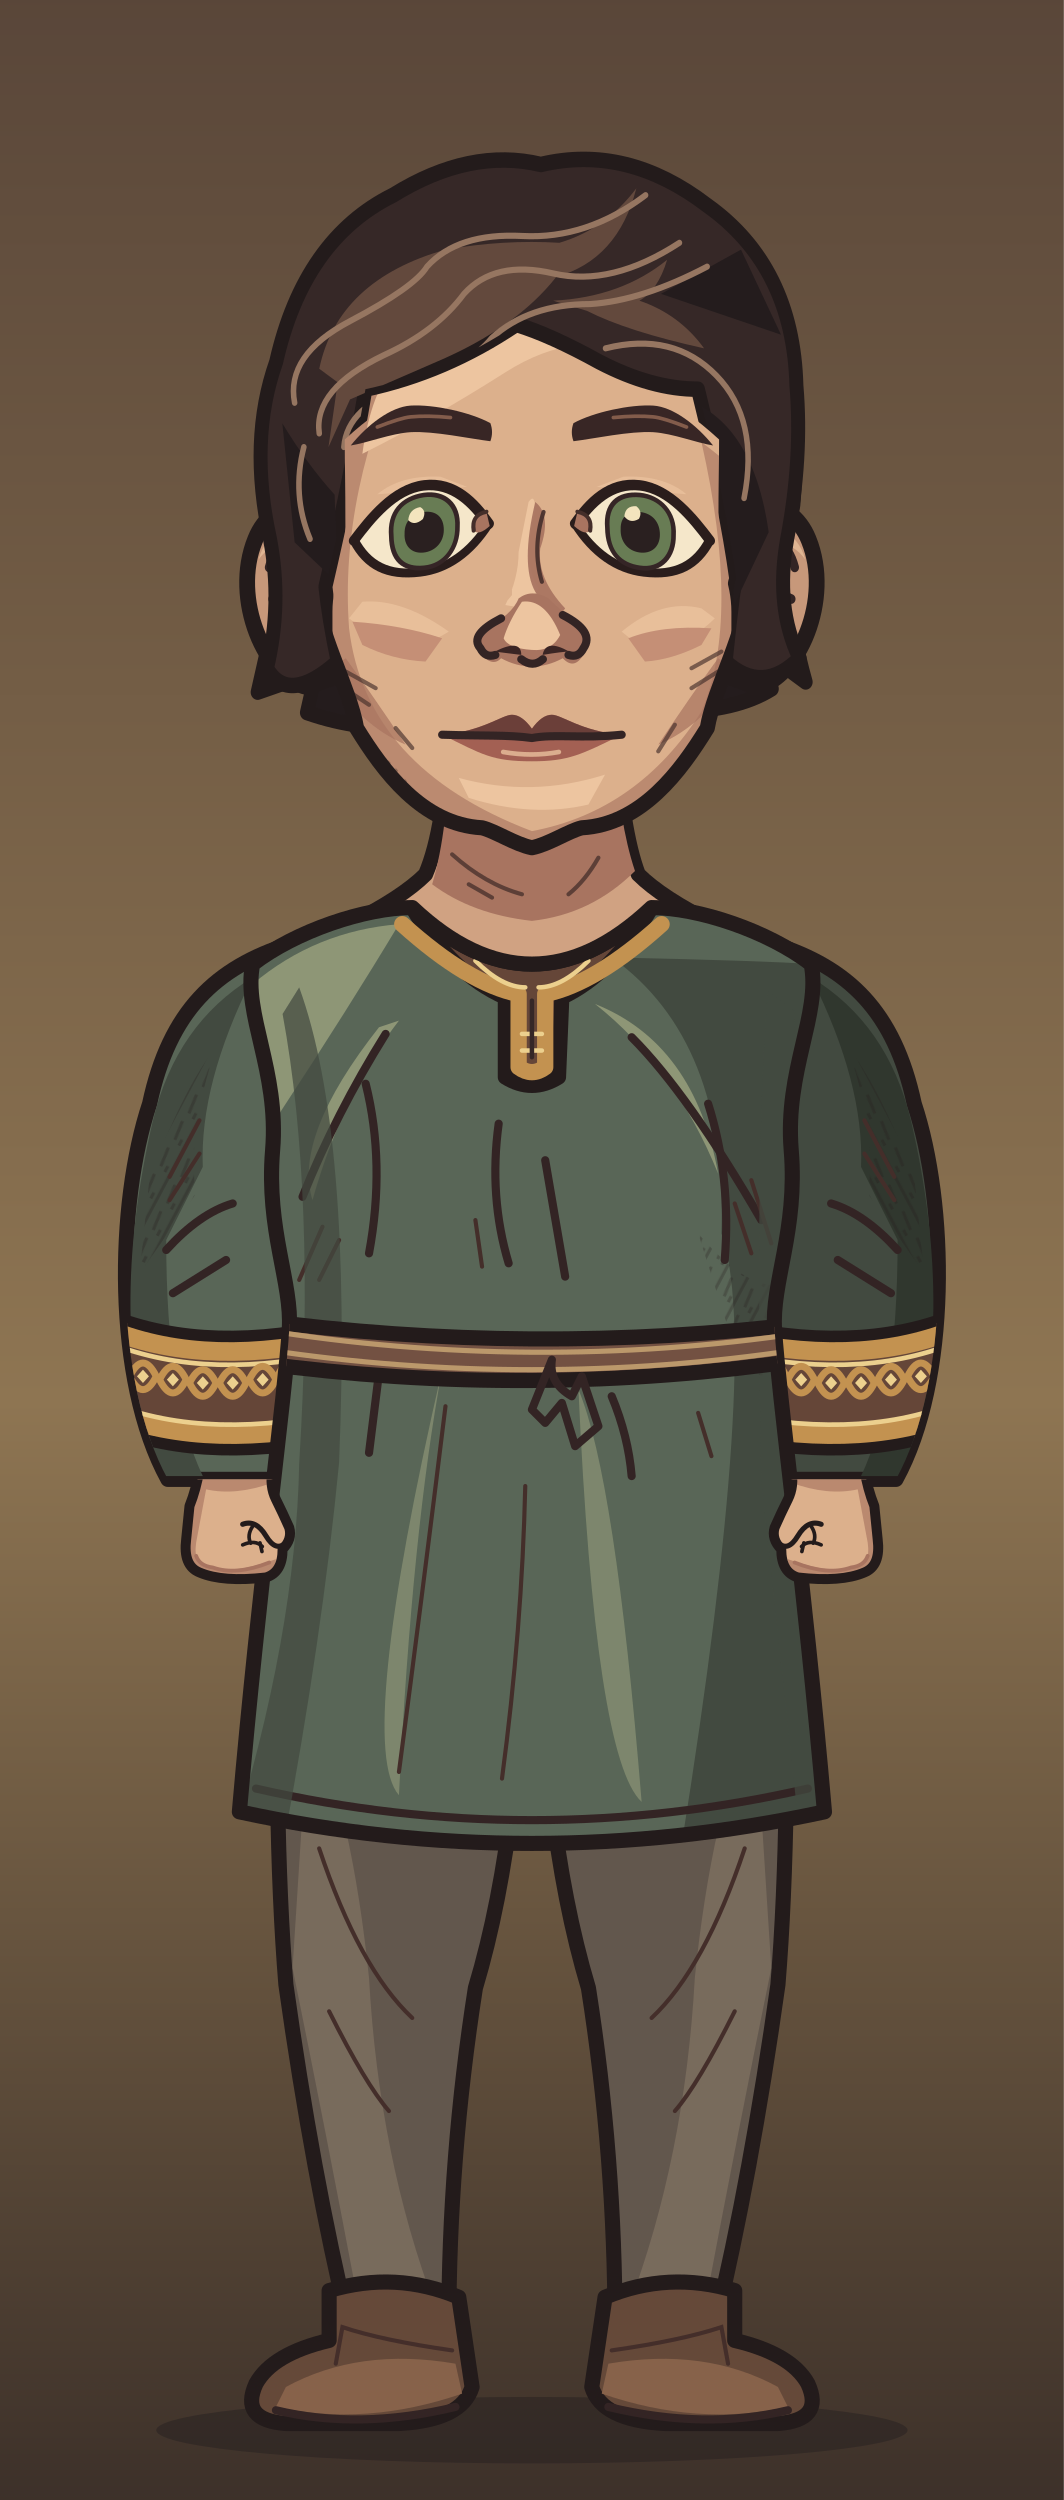
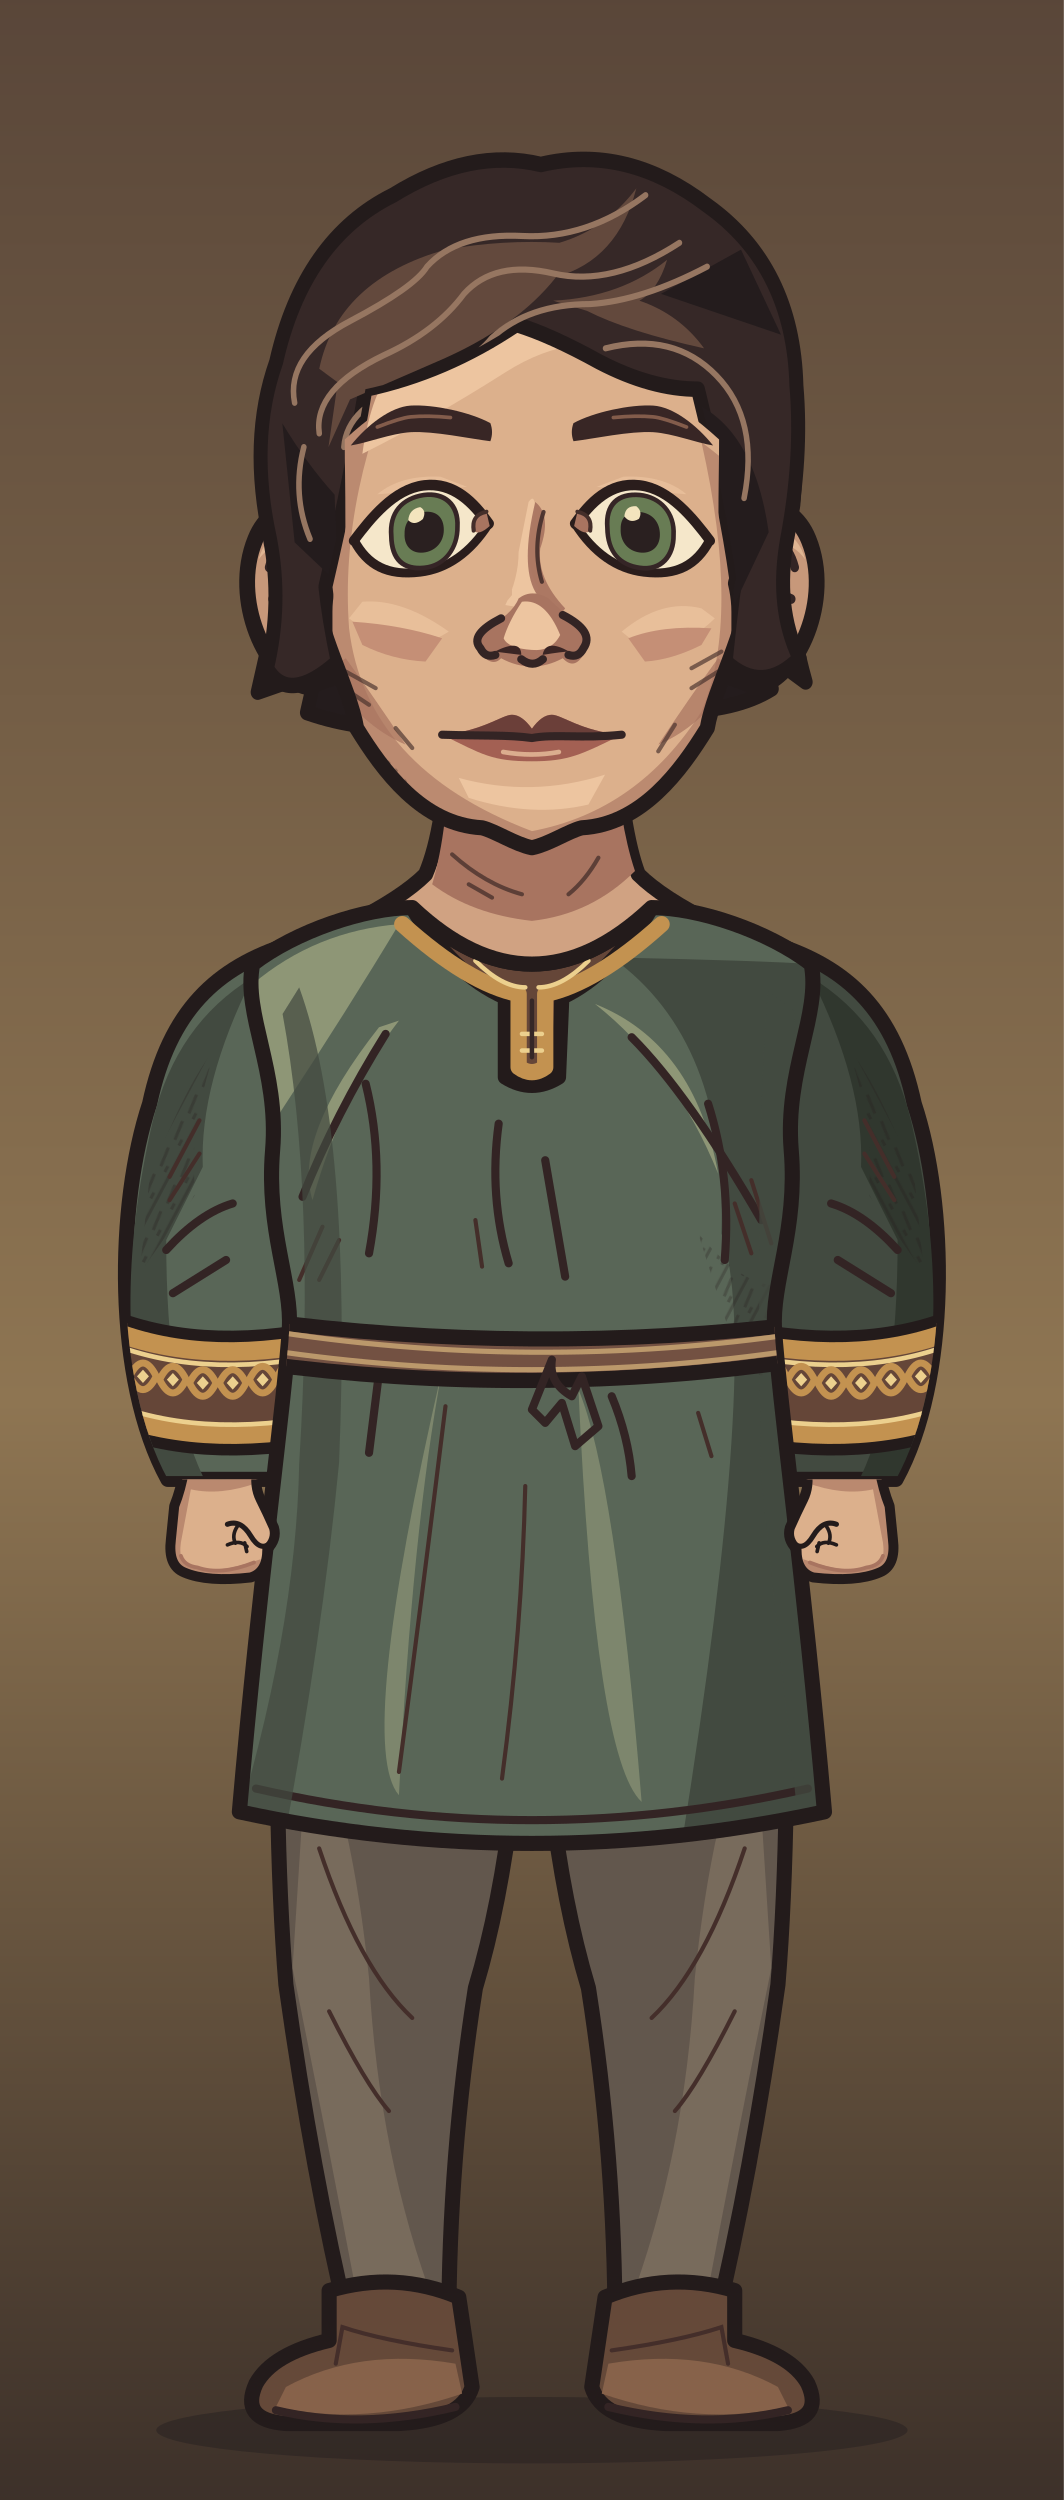
<svg xmlns="http://www.w3.org/2000/svg" xmlns:xlink="http://www.w3.org/1999/xlink" aria-labelledby="title" width="320" height="752" viewBox="0 0 320 752" role="img">
  <defs>
    <style>
      .edge {stroke:#231b1b;stroke-width:4.55;stroke-linecap:round;stroke-linejoin:round}
      .seam {fill:none;stroke:#332424;stroke-width:2.45;stroke-linecap:round;stroke-linejoin:round}
      .etch {fill:none;stroke:#442e2a;stroke-width:1.25;stroke-linecap:round}
      .hair-line {fill:none;stroke:#967661;stroke-width:1.45;stroke-linecap:round}
      .white {fill:#f5e7ca;stroke:#2a1d1c;stroke-width:2.65;stroke-linejoin:round}
      .label {fill:#efdfc1;font:600 20px Georgia,serif}
      .muted {fill:#b8aa96;font:13px 'Segoe UI',sans-serif}
      .section {fill:#dcbb8e;font:600 14px 'Segoe UI',sans-serif}
    </style>
    <linearGradient id="umber" x2="0" y2="1" gradientUnits="objectBoundingBox">
      <stop stop-color="#594639" />
      <stop offset=".56" stop-color="#8e7552" />
      <stop offset="1" stop-color="#3c3029" />
    </linearGradient>
    <linearGradient id="ash" x2="0" y2="1" gradientUnits="objectBoundingBox">
      <stop stop-color="#3b423d" />
      <stop offset=".56" stop-color="#7a7d67" />
      <stop offset="1" stop-color="#242b28" />
    </linearGradient>
    <linearGradient id="rose" x2="0" y2="1" gradientUnits="objectBoundingBox">
      <stop stop-color="#51404a" />
      <stop offset=".56" stop-color="#8a6972" />
      <stop offset="1" stop-color="#372c33" />
    </linearGradient>
    <pattern id="paper-grain" width="63" height="57" patternUnits="userSpaceOnUse">
      <path d="M1 16l2-1m21-4 5-2m16 7 6-1M12 32l3-1m16 11 4-1m20-14 4 1M4 51l5-1m41 0 9-2" fill="none" stroke="#231a1b" stroke-width=".85" opacity=".19" />
      <path d="M4 5l9-1m29 2 2-1M1 40l4-1m12 9 1-1m21-23 4-1m9 12 5-2" fill="none" stroke="#f0dbb5" stroke-width=".85" opacity=".23" />
      <path d="M16 19h.6m13-3h.7m28 6h.7m-39 15h.6m23 4h.6m-12 11h.7m29-39h.7" fill="none" stroke="#21191a" stroke-width="1.2" opacity=".28" stroke-linecap="round" />
    </pattern>
    <pattern id="ink-lines" width="7" height="9" patternUnits="userSpaceOnUse" patternTransform="rotate(28)">
      <path d="M1 -2V10m2.8-8 .6 6m1.9-1v5" stroke="#271d1d" stroke-width=".95" fill="none" opacity=".65" />
    </pattern>
    <radialGradient id="vignette" cx=".5" cy=".39" r=".72">
      <stop offset=".47" stop-color="#20191c" stop-opacity="0" />
      <stop offset="1" stop-color="#20191c" stop-opacity=".48" />
    </radialGradient>
    <g id="firs" fill="currentColor">
      <path d="M10 439Q15 379 12 300L9 220 15 146 15 54 19 80 21 147 28 230 25 326 29 439Z" />
      <path d="M17 169Q27 174 45 174L57 169 49 179 27 187 17 185                M18 194Q29 196 52 192L63 183 56 194 26 205 16 207                M15 225Q46 230 67 218L77 206 71 223 42 238 18 241                M17 252Q48 255 78 245L91 230 84 249 52 266 20 269                M14 282Q40 281 71 278L88 261 84 281 57 291 19 298                M19 312Q43 316 69 310L88 299 84 310 58 322 22 325" />
      <path d="M6 312 0 315V284L11 285M0 266 13 270V250L0 249M0 220 15 221 15 206 0 202                M0 180 16 181V167L0 165M0 141 15 150V138L0 133M0 112 17 127V118L0 104" />
      <path d="M64 440Q55 380 58 324L59 258 63 217 68 222 65 266 68 328 76 440Z                M63 291Q78 294 89 282L100 267 96 283 81 301 62 307                M63 323Q80 323 106 304L98 321 68 339                M63 316Q44 306 37 293L41 307 64 329Z" />
    </g>
    <g id="brambles" fill="none" stroke="currentColor" stroke-linecap="round" stroke-linejoin="round">
      <path stroke-width="3.8" d="M9 440Q13 401 21 380T26 333m-8 57Q39 375 43 352m-28 46Q6 377 0 376M41 440Q41 402 63 385m-20 44q26-6 39-30" />
      <path stroke-width="2" d="M23 364l14-13m-12 4-7-15m20 29 17-4m-15-1 1-11m13 49 2-17m2 14 18-5m-34 32q-12-10-17-10" />
    </g>
    <g id="night-scratches" fill="none" stroke="currentColor" stroke-width="1.2" stroke-linecap="round">
      <path d="M16 113q32-11 54-8m-30 9 16-3m184-40q19-4 44 1m-11 7 19 4                M24 335q33-3 68-16m-44 16 26-4m164-9q31 5 60-3m-39 8 38-3                M27 391q22-6 52-5m168 14q28-8 57-8m-40 11 24-4                M55 178l18-6m177 36 17 3m-12-4 17-1" />
    </g>
    <g id="shirt-setting">
      <rect width="320" height="440" fill="url(#umber)" />
      <path d="M50 217q24 8 64 1l-15 7-56 6m176-90q39-13 70-5l-26 4 28 2-64 6" fill="#856c54" opacity=".5" />
      <use xlink:href="#firs" style="color:#342827" opacity=".52" transform="translate(-26 8)" />
      <use xlink:href="#firs" style="color:#413128" opacity=".58" transform="translate(340 101) scale(-1 .81)" />
      <use xlink:href="#night-scratches" style="color:#dfbb87" opacity=".28" />
      <use xlink:href="#brambles" style="color:#291f22" opacity=".71" />
      <rect width="320" height="440" fill="url(#vignette)" />
      <rect width="320" height="440" fill="url(#paper-grain)" />
    </g>
    <g id="armor-setting">
      <rect width="320" height="440" fill="url(#ash)" />
      <path d="M42 173q49-4 68 3l-43 6 25 3-49 4m151 35q47 10 104-6l-26 14-62 8Z" fill="#707764" opacity=".48" />
      <use xlink:href="#firs" style="color:#27312c" opacity=".64" transform="translate(-36 30)" />
      <use xlink:href="#firs" style="color:#303833" opacity=".75" transform="translate(324 45) scale(-.86 1.03)" />
      <use xlink:href="#brambles" style="color:#252a27" opacity=".62" transform="translate(319 10) scale(-1 1)" />
      <use xlink:href="#night-scratches" style="color:#d8d8a9" opacity=".28" transform="translate(-2 21)" />
      <rect width="320" height="440" fill="url(#vignette)" />
      <rect width="320" height="440" fill="url(#paper-grain)" />
    </g>
    <g id="woman-setting">
      <rect width="320" height="440" fill="url(#rose)" />
      <path d="M44 235q40-4 76-1l-20 6-36 2 19 3-44 5m183-50q35 3 60-3l-24 9-31 2" fill="#775d65" opacity=".6" />
      <use xlink:href="#firs" style="color:#3b2b34" opacity=".58" transform="translate(-20 84) scale(.86 .91)" />
      <use xlink:href="#firs" style="color:#3d2e39" opacity=".68" transform="translate(327 54) scale(-.85 .98)" />
      <path d="M300 440q-2-82-6-173l-9-103 7-35 12 42 9 98 7 171Z                M294 195q-10-18-25-24l-15-1 13-4 11 2 18 15                M285 162q-13-22-34-27l-7 4 7-11 17 4 20 17                M303 242q-18-23-36-27l-13 3 15-9 11 2 21 15" fill="#3a2b33" opacity=".64" />
      <use xlink:href="#brambles" style="color:#2d2229" opacity=".8" transform="translate(12 6)" />
      <use xlink:href="#night-scratches" style="color:#e1b8a8" opacity=".28" transform="translate(0 7)" />
      <rect width="320" height="440" fill="url(#vignette)" />
      <rect width="320" height="440" fill="url(#paper-grain)" />
    </g>
    <pattern id="mail-rings" width="14" height="13" patternUnits="userSpaceOnUse" patternTransform="rotate(-7)">
      <path d="M-1 2q3-3 6 0 1 3-2 5Q0 8-1 5M6 2q3-3 6 0 1 3-2 5Q7 8 6 5M3 8q3-3 6 0 1 3-2 5-3 1-4-2M10 8q3-3 6 0" fill="none" stroke="#2d2c28" stroke-width="1.6" stroke-linecap="round" />
      <path d="M-.5 4q1.5-2 3-1m5 1q1.4-2 3-1M4 10q1.5-2 3-1m4 1q1.4-2 3-1" fill="none" stroke="#9a9b87" stroke-width="1.12" opacity=".78" stroke-linecap="round" />
    </pattern>
    <pattern id="armor-plates" width="47" height="24" patternUnits="userSpaceOnUse" patternTransform="translate(4 4) rotate(2)">
      <path d="M1 0l21 .7 1 18-3 3-17-1-1-4Zm24 1 19-1 2 15-3 7-19-2Z" fill="#85867a" stroke="#352e2a" stroke-width="1.75" stroke-linejoin="round" />
      <path d="M2 2l18 .2-.2 4L5 7 4 17Zm24 0 16-1 1 4-14 2-3 10Z" fill="#a9a58d" />
      <path d="M19 4l4 14-3 3-16-1 13-4Zm22 2 4 10-2 5-17-1 13-4Z" fill="#62655f" />
      <path d="M7 7l1-.5m6 12 3-2m16-7 5-1m-7 5 4-2" fill="none" stroke="#d0c0a0" stroke-width=".9" opacity=".76" />
      <path d="M6 12q2-2 2.7 1-1 2.2-2.7.5Zm12 1q1.8-2 2.4.6-1 2.6-2.5.8Zm11 1q1-2.2 2.8-1-.2 2.9-2.8 2.1Zm12-2q2.2-1.4 2.3.8-1 2.3-2.3.5Z" fill="#3c342d" />
    </pattern>
    <clipPath id="portrait-frame">
      <rect width="320" height="752" />
    </clipPath>
    <clipPath id="wardrobe-torso-mask">
      <path d="M124 273 C110 273 89 280 76 290 C73 305 84 322 82 346 C80 370 88 386 87 400 C86 418 78 476 72 545 Q160 564 248 545 C242 476 234 418 233 400 C232 386 240 370 238 346 C236 322 247 305 244 290 C231 280 210 273 196 273 Q160 307 124 273Z" />
    </clipPath>
    <clipPath id="wardrobe-sleeve-mask">
      <path d="M87 284C65 291 51 304 45 332C35 362 34 415 50.5 445H91.5Q108 406 105 336Z" />
    </clipPath>
    <clipPath id="face-shape-clip">
      <path d="M 160 73 C 191 73 219 90 223 128 C 224 143 225 164 225 177 C 225 189 214.75 207 212.75 219 C 204.75 232 193 248 175 249 C 171 250 165 254 160 255 C 155 254 149 250 145 249 C 127 248 115.25 232 107.25 219 C 105.25 207 95 189 95 177 C 95 164 96 143 97 128 C 101 90 129 73 160 73 Z" />
    </clipPath>
    <clipPath id="face-features-eye-left">
      <path d="M-21 0 C-16 -6 -9 -14 0 -14 C9 -14 15 -7 19.5 0 C14 8 7 12 -1 12 C-11 12 -17 8 -21 0Z" />
    </clipPath>
    <clipPath id="face-features-eye-right">
      <path d="M-21 0 C-16 -6 -9 -14 0 -14 C9 -14 15 -7 19.5 0 C14 8 7 12 -1 12 C-11 12 -17 8 -21 0Z" />
    </clipPath>
    <clipPath id="face-features-nose-bridge">
      <path d="M154 144H167V179L172 185V187H149V185L154 179Z" />
    </clipPath>
    <mask id="hair-face-opening" maskUnits="userSpaceOnUse" x="0" y="0" width="320" height="440">
      <rect fill="white" x="0" y="0" width="320" height="440" />
      <g clip-path="url(#face-shape-clip)">
        <path d="M103.7 132.2C110.5 125.98 117.5 120.6 123.5 120.2C130.5 119.8 141.5 122.2 149 125.48Q160 133.48 171 125.48C178.5 122.2 189.5 119.8 196.5 120.2C202.5 120.6 209.5 125.98 216.3 132.2C216.3 141.2 216.1 143 216.1 160C216.1 169 220 175 220 184V300H100V184C100 175 103.9 169 103.9 160C103.9 143 103.7 141.2 103.7 132.2Z" fill="black" />
      </g>
    </mask>
    <clipPath id="hair-crown-clip">
      <path d="M97 198q-16 13-23 2 5-19 1-38-7-29 2-52 9-36 38-49 25-14 48-9 28-6 54 12 28 18 29 53 2 21-3 45-4 20 4 35-12 11-24 1Q226 172 226.5 174Q223 151 214 118.0Q199 118.0 182 110.0 Q166 102.0 155 99.0 Q132 113.0 106 118.0Q101 145 93 176Q94 185 97 198Z" />
    </clipPath>
    <clipPath id="full-costume-hands-clip">
      <rect x="0" y="445" width="320" height="307" />
    </clipPath>
  </defs>
  <g data-part="full-costume">
    <rect width="320" height="752" fill="url(#umber)" />
    <ellipse cx="160" cy="731" rx="113" ry="10" fill="#261f20" opacity=".5" />
    <g>
      <path d="M84 469 L158 469 Q158 548 143 598 Q135 649 135 700 H105 Q94 654 86 597 Q82 548 84 469Z" fill="#62574d" class="edge" />
      <path d="M93 514 Q106 546 111 595 Q114 649 131 694 H108Q98 641 88 592Z" fill="#8c7c69" opacity=".53" />
      <path d="M96 556Q108 592 124 607 M99 605Q110 627 117 635" class="etch" />
      <g transform="translate(0 0)">
        <path d="M99 689Q119 683 138 691L142 718Q139 728 120 729H86Q72 728 77 717Q82 708 99 704Z" fill="#654939" class="edge" />
        <path d="M86 718Q108 706 137 711L139 720Q110 730 83 724Z" fill="#87624a" />
        <path d="M101 711L103 700Q115 704 136 707" class="etch" />
        <path d="M83 725Q108 731 137 724" class="seam" />
      </g>
    </g>
    <g transform="translate(320 0) scale(-1 1)">
      <path d="M84 469 L158 469 Q158 548 143 598 Q135 649 135 700 H105 Q94 654 86 597 Q82 548 84 469Z" fill="#62574d" class="edge" />
      <path d="M93 514 Q106 546 111 595 Q114 649 131 694 H108Q98 641 88 592Z" fill="#8c7c69" opacity=".53" />
      <path d="M96 556Q108 592 124 607 M99 605Q110 627 117 635" class="etch" />
      <g transform="translate(0 0)">
        <path d="M99 689Q119 683 138 691L142 718Q139 728 120 729H86Q72 728 77 717Q82 708 99 704Z" fill="#654939" class="edge" />
        <path d="M86 718Q108 706 137 711L139 720Q110 730 83 724Z" fill="#87624a" />
        <path d="M101 711L103 700Q115 704 136 707" class="etch" />
        <path d="M83 725Q108 731 137 724" class="seam" />
      </g>
    </g>
  </g>
  <g clip-path="url(#portrait-frame)">
    <g id="hair-back" transform="matrix(0.926 0 0 1.024 11.765 -3.765)">
      <path d="M104 96q-25 16-27 45-7 21 0 42l-6 24 19-6-3 12q35 11 69-6 59 12 82-1l-4-12 15 10q-9-29-4-52 4-39-23-58Z" fill="#241c1d" class="edge" />
    </g>
    <g data-part="neck">
      <g id="face-shape-neck">
        <path d="M 135 219 Q 134 249 128 263 Q 121 270 105 278 L 122 301 198 301 215 278 Q 199 270 192 263 Q 187 250 185 219 Z" fill="#d0a282" class="edge" />
        <path d="M 135 224 185 224 Q 186 247 191 262 Q 178 275 160 277 Q 142 275 130 266 Q 135 249 135 224 Z" fill="#a87460" />
        <path d="M 136 257 q 10 9 21 12 m -16 -3 7 4 m 32 -12 q -4 7 -9 11" class="etch" opacity=".75" />
      </g>
    </g>
    <g id="wardrobe-outfit-rus_gilt_cuff_tunic" data-outfit="rus_gilt_cuff_tunic">
      <path d="M87 284C65 291 51 304 45 332C35 362 34 415 50.5 445H91.5Q108 406 105 336Z" fill="#596657" class="edge" data-part="sleeve-outline" data-side="left" />
      <g data-part="sleeve-left" clip-path="url(#wardrobe-sleeve-mask)">
        <path d="M46 337 Q53 308 76 294 Q60 326 61 351 L50 373 Q50 421 61 444 H47 Q32 397 46 337Z" fill="#424a40" />
        <path d="M45 354 Q56 326 65 315 Q56 342 59 359 L42 383Z" fill="url(#ink-lines)" opacity=".44" />
        <path d="M50 376 q10 -11 20 -14 m-18 27 16 -10 M49 414 q4 11 13 21" class="seam" />
        <path d="M51 354 l9 -17 m-9 24 9 -14 m-6 61 10 13" class="etch" />
        <g data-part="gilt-cuff">
          <path d="M33 396 Q63 408 104 398 L106 431 Q63 441 33 429Z" fill="#654638" class="edge" />
          <path d="M33 400 Q63 412 104 402 M33 425 Q63 437 106 427" fill="none" stroke="#c39250" stroke-width="5.6" stroke-linecap="round" stroke-linejoin="round" />
          <path d="M33 404 Q63 416 104 406 M33 422 Q63 434 106 424" fill="none" stroke="#ecd08e" stroke-width="1.4" stroke-linecap="round" stroke-linejoin="round" />
          <path d="M39 414 q4 -8 8 0 q-4 8 -8 0Z" fill="none" stroke="#c39250" stroke-width="2.1" stroke-linecap="round" stroke-linejoin="round" />
          <path d="M43 412 l1.8 2 -1.8 2 -1.8 -2Z" fill="#ecd08e" />
          <path d="M48 415 q4 -8 8 0 q-4 8 -8 0Z" fill="none" stroke="#c39250" stroke-width="2.1" stroke-linecap="round" stroke-linejoin="round" />
          <path d="M52 413 l1.8 2 -1.8 2 -1.8 -2Z" fill="#ecd08e" />
          <path d="M57 416 q4 -8 8 0 q-4 8 -8 0Z" fill="none" stroke="#c39250" stroke-width="2.1" stroke-linecap="round" stroke-linejoin="round" />
          <path d="M61 414 l1.8 2 -1.8 2 -1.8 -2Z" fill="#ecd08e" />
          <path d="M66 416 q4 -8 8 0 q-4 8 -8 0Z" fill="none" stroke="#c39250" stroke-width="2.1" stroke-linecap="round" stroke-linejoin="round" />
          <path d="M70 414 l1.8 2 -1.8 2 -1.8 -2Z" fill="#ecd08e" />
          <path d="M75 415 q4 -8 8 0 q-4 8 -8 0Z" fill="none" stroke="#c39250" stroke-width="2.1" stroke-linecap="round" stroke-linejoin="round" />
          <path d="M79 413 l1.8 2 -1.8 2 -1.8 -2Z" fill="#ecd08e" />
          <path d="M84 413 q4 -8 8 0 q-4 8 -8 0Z" fill="none" stroke="#c39250" stroke-width="2.1" stroke-linecap="round" stroke-linejoin="round" />
          <path d="M88 411 l1.8 2 -1.8 2 -1.8 -2Z" fill="#ecd08e" />
        </g>
      </g>
      <g transform="translate(320 0) scale(-1 1)">
        <path d="M87 284C65 291 51 304 45 332C35 362 34 415 50.5 445H91.5Q108 406 105 336Z" fill="#424a40" class="edge" data-part="sleeve-outline" data-side="right" />
        <g data-part="sleeve-right" clip-path="url(#wardrobe-sleeve-mask)">
          <path d="M46 337 Q53 308 76 294 Q60 326 61 351 L50 373 Q50 421 61 444 H47 Q32 397 46 337Z" fill="#30372e" />
          <path d="M45 354 Q56 326 65 315 Q56 342 59 359 L42 383Z" fill="url(#ink-lines)" opacity=".44" />
          <path d="M50 376 q10 -11 20 -14 m-18 27 16 -10 M49 414 q4 11 13 21" class="seam" />
          <path d="M51 354 l9 -17 m-9 24 9 -14 m-6 61 10 13" class="etch" />
          <g data-part="gilt-cuff">
            <path d="M33 396 Q63 408 104 398 L106 431 Q63 441 33 429Z" fill="#654638" class="edge" />
            <path d="M33 400 Q63 412 104 402 M33 425 Q63 437 106 427" fill="none" stroke="#c39250" stroke-width="5.6" stroke-linecap="round" stroke-linejoin="round" />
            <path d="M33 404 Q63 416 104 406 M33 422 Q63 434 106 424" fill="none" stroke="#ecd08e" stroke-width="1.4" stroke-linecap="round" stroke-linejoin="round" />
            <path d="M39 414 q4 -8 8 0 q-4 8 -8 0Z" fill="none" stroke="#c39250" stroke-width="2.1" stroke-linecap="round" stroke-linejoin="round" />
            <path d="M43 412 l1.8 2 -1.8 2 -1.8 -2Z" fill="#ecd08e" />
            <path d="M48 415 q4 -8 8 0 q-4 8 -8 0Z" fill="none" stroke="#c39250" stroke-width="2.1" stroke-linecap="round" stroke-linejoin="round" />
            <path d="M52 413 l1.8 2 -1.8 2 -1.8 -2Z" fill="#ecd08e" />
            <path d="M57 416 q4 -8 8 0 q-4 8 -8 0Z" fill="none" stroke="#c39250" stroke-width="2.1" stroke-linecap="round" stroke-linejoin="round" />
            <path d="M61 414 l1.8 2 -1.8 2 -1.8 -2Z" fill="#ecd08e" />
            <path d="M66 416 q4 -8 8 0 q-4 8 -8 0Z" fill="none" stroke="#c39250" stroke-width="2.1" stroke-linecap="round" stroke-linejoin="round" />
            <path d="M70 414 l1.8 2 -1.8 2 -1.8 -2Z" fill="#ecd08e" />
            <path d="M75 415 q4 -8 8 0 q-4 8 -8 0Z" fill="none" stroke="#c39250" stroke-width="2.1" stroke-linecap="round" stroke-linejoin="round" />
            <path d="M79 413 l1.8 2 -1.8 2 -1.8 -2Z" fill="#ecd08e" />
            <path d="M84 413 q4 -8 8 0 q-4 8 -8 0Z" fill="none" stroke="#c39250" stroke-width="2.1" stroke-linecap="round" stroke-linejoin="round" />
            <path d="M88 411 l1.8 2 -1.8 2 -1.8 -2Z" fill="#ecd08e" />
          </g>
        </g>
      </g>
      <path d="M124 273 C110 273 89 280 76 290 C73 305 84 322 82 346 C80 370 88 386 87 400 C86 418 78 476 72 545 Q160 564 248 545 C242 476 234 418 233 400 C232 386 240 370 238 346 C236 322 247 305 244 290 C231 280 210 273 196 273 Q160 307 124 273Z" fill="#596657" />
      <g data-part="torso" clip-path="url(#wardrobe-torso-mask)">
        <path d="M76 296 Q95 280 120 278 Q105 303 84 335Z" fill="#8e9676" />
        <path d="M184 288 Q231 289 244 290 L253 555 H205 Q229 405 217 371 Q219 313 184 288Z" fill="#424a40" />
        <path d="M77 344 Q87 359 83 381 L68 402 L60 359Z" fill="#424a40" />
        <path d="M210 371 Q226 390 238 386 L237 416 L223 412Z" fill="url(#ink-lines)" opacity=".42" />
        <path d="M120 307 Q103 329 94 361 Q88 342 114 309Z M179 302 Q209 314 216 353 Q203 321 179 302Z" fill="#8e9676" />
        <path d="M133 412Q124 460 120 540Q107 525 133 412Z M174 418Q185 444 193 542Q179 529 174 418Z" fill="#8e9676" opacity=".68" />
        <path d="M134 423Q127 480 120 533 M158 447Q157 490 151 535" class="etch" />
        <path d="M77 538Q160 557 243 538" class="seam" />
        <path d="M116 311 Q101 335 91 360 M190 312 Q207 329 229 367 M150 338 q-3 22 3 42 m11 -31 6 35 M184 420q5 12 6 24" class="seam" />
        <path d="M97 369 l-7 16 m12 -12 -6 12 M226 355 l6 19 m-11 -12 5 15 M143 367 l2 14 m65 44 4 13" class="etch" />
        <path d="M90 297 Q106 341 102 440 Q97 492 85 556 H69 Q89 492 90 440 Q95 359 85 305Z M231 298 Q227 346 229 445 Q234 492 241 556 H252 Q238 492 237 445 Q238 347 239 304Z" fill="#424a40" opacity=".72" />
        <path d="M110 326 Q116 350 111 377 m3 36 l-3 24 M213 332q7 22 5 47" class="seam" />
        <g data-part="gilt-round-collar">
          <path d="M124 273 Q160 307 196 273 Q184 293 169 300 L168 324 Q160 329 152 324 L152 300 Q136 293 124 273Z" fill="#654638" class="edge" />
          <path d="M121 278 Q141 296 156 299 V321 Q160 324 164 321 V299 Q179 296 199 278" fill="none" stroke="#c39250" stroke-width="4.9" stroke-linecap="round" stroke-linejoin="round" />
          <path d="M143 289q8 8 15 8 m4 0q7 0 15 -8 M157 311h6 m-6 5h6" fill="none" stroke="#ecd08e" stroke-width="1.35" stroke-linecap="round" stroke-linejoin="round" />
          <path d="M160 301v17" fill="none" stroke="#352727" stroke-width="1.35" stroke-linecap="round" stroke-linejoin="round" />
        </g>
      </g>
      <path d="M124 273 C110 273 89 280 76 290 C73 305 84 322 82 346 C80 370 88 386 87 400 C86 418 78 476 72 545 Q160 564 248 545 C242 476 234 418 233 400 C232 386 240 370 238 346 C236 322 247 305 244 290 C231 280 210 273 196 273 Q160 307 124 273Z" fill="none" class="edge" />
      <g data-part="belt" clip-path="url(#wardrobe-torso-mask)">
        <path d="M77 397Q160 408 243 398L242 409Q160 421 78 410Z" fill="#735142" class="edge" />
        <path d="M79 400Q160 413 241 401M80 406Q160 418 240 406" fill="none" stroke="#bb986b" stroke-width="1.55" stroke-linecap="round" />
        <path d="M166 409Q165 416 172 420L175 414 180 429 173 435 169 422 164 428 160 424Z" fill="#967451" class="seam" />
      </g>
    </g>
    <g id="face-shape">
      <g id="face-shape-ears">
        <g transform="translate(105 179) scale(-1.046 1.19)">
          <path d="M -4 -15 C 7 -26 22 -25 27 -14 C 34 1 24 21 12 23 L -4 18 Z" fill="#c7987a" class="edge" />
          <path d="M 7 -15 C 16 -20 24 -16 26 -9 C 22 -14 16 -14 13 -11 L 10 -1 Z" fill="#edc5a0" opacity=".66" />
          <path d="M 23 -7 Q 20 -17 10 -11 L 7 2 M 22 1 Q 15 -2 11 6" class="seam" />
        </g>
        <g transform="translate(215 179) scale(1.046 1.19)">
          <path d="M -4 -15 C 7 -26 22 -25 27 -14 C 34 1 24 21 12 23 L -4 18 Z" fill="#c7987a" class="edge" />
          <path d="M 7 -15 C 16 -20 24 -16 26 -9 C 22 -14 16 -14 13 -11 L 10 -1 Z" fill="#edc5a0" opacity=".66" />
          <path d="M 23 -7 Q 20 -17 10 -11 L 7 2 M 22 1 Q 15 -2 11 6" class="seam" />
        </g>
      </g>
      <path d="M 160 73 C 191 73 219 90 223 128 C 224 143 225 164 225 177 C 225 189 214.75 207 212.75 219 C 204.75 232 193 248 175 249 C 171 250 165 254 160 255 C 155 254 149 250 145 249 C 127 248 115.25 232 107.25 219 C 105.25 207 95 189 95 177 C 95 164 96 143 97 128 C 101 90 129 73 160 73 Z" fill="#dcb08c" />
      <g clip-path="url(#face-shape-clip)">
        <path d="M 70 141 Q 104 91 123 103 Q 102 148 105 189 Q 110 231 160 250 Q 192 244 211 214 Q 223 186 211 133 Q 235 151 250 174 L 250 265 70 265 Z" fill="#bb8a70" />
        <path d="M 109 136.5 Q 114 99 142 98 Q 173 89 195 107 Q 174 98 152 112 Q 130 126 109 136.5 Z" fill="#edc5a0" />
        <g transform="translate(160 0) scale(-1 1)">
          <path d="M 25 190 Q 39 180 51 181 L 55 186 Q 45 194 32 194 Z" fill="#edc5a0" opacity=".72" />
          <path d="M 27 192 Q 39 188 54 187 L 51 194 Q 42 198.5 32 199 Z" fill="#c58f76" />
          <path d="M 56 198 Q 48 209 38 224 Q 52 218 62 202 Z" fill="#a87460" opacity=".73" />
        </g>
        <g transform="translate(160 0) scale(1 1)">
          <path d="M 27 190 Q 39 180 51 183 L 55 186 Q 45 196 32 194 Z" fill="#edc5a0" opacity=".72" />
          <path d="M 29 192 Q 39 188 54 189 L 51 194 Q 42 198.5 34 199 Z" fill="#c58f76" />
          <path d="M 56 198 Q 48 209 38 224 Q 52 218 62 202 Z" fill="#a87460" opacity=".73" />
        </g>
        <path d="M 92 183 Q 99 211 120 232 L 132 247 119 248 Q 98 234 85 212 Z M 229 184 Q 224 217 203 241 L 193 250 209 247 Q 230 233 240 211 Z" fill="url(#ink-lines)" opacity=".42" />
        <path d="M 138 234 Q 160 240 182 233 L 177 242 Q 160 246 141 240 Z" fill="#edc5a0" />
        <path d="M 104 202 l 9 5 m -8 1 6 4 m 97 -11 9 -5 m -9 11 8 -5 m -97 17 5 6 m 74 1 5 -8" class="etch" opacity=".65" />
      </g>
      <path d="M 160 73 C 191 73 219 90 223 128 C 224 143 225 164 225 177 C 225 189 214.75 207 212.75 219 C 204.75 232 193 248 175 249 C 171 250 165 254 160 255 C 155 254 149 250 145 249 C 127 248 115.25 232 107.25 219 C 105.25 207 95 189 95 177 C 95 164 96 143 97 128 C 101 90 129 73 160 73 Z" fill="none" class="edge" />
    </g>
    <g clip-path="url(#face-shape-clip)">
      <g data-part="eyes">
        <g transform="matrix(1 -0.12 0 1 127.5 160)">
          <path d="M-14 -13 Q-7 -18 5 -16 L13 -12" fill="#edc5a0" opacity=".65" />
          <path d="M-21 0 C-16 -6 -9 -14 0 -14 C9 -14 15 -7 19.5 0 C14 8 7 12 -1 12 C-11 12 -17 8 -21 0Z" class="white" />
          <g clip-path="url(#face-features-eye-left)">
            <g transform="translate(0 0) scale(1 1)">
              <path d="M-9.8 0 C-10.4 -7 -6.6 -10.9 0 -11.1 C6.1 -11.2 10.5 -7 10.1 -.3 C10.2 5.9 6.4 11 0 10.8 C-6.1 10.7 -9.7 7.2 -9.8 0Z" fill="#687c54" stroke="#352526" stroke-width="1.4" />
              <path d="M-5.8 -.2C-5.9-3.8-3.5-6 .1-6 3.8-6 6-3.6 6 .1 6 3.9 3.3 6.3-.2 6.2-3.9 6.1-6 3.3-5.8-.2Z" fill="#2a2020" />
              <path d="M-4.7-4.1Q-4.4-7.4-1.1-7.6 .9-6.3-.3-3.9-2.9-2-4.7-4.1Z" fill="#f3e4bd" />
            </g>
          </g>
          <path d="M-21 0 C-16 -6 -9 -14 0 -14 C9 -14 15 -7 19.5 0" fill="none" stroke="#2a1d1c" stroke-width="3.15" stroke-linecap="round" />
          <path d="M18.8 -3.8 Q14.2 -3.4 15 1.4 Q16.5 3.2 19.8 .6Z" fill="#a87460" />
          <path d="M18.8 -3.8 Q14.2 -3.4 15 1.4" class="etch" />
        </g>
        <g transform="matrix(-1 -0.12 0 1 192.5 160)">
          <path d="M-14 -13 Q-7 -18 5 -16 L13 -12" fill="#edc5a0" opacity=".65" />
          <path d="M-21 0 C-16 -6 -9 -14 0 -14 C9 -14 15 -7 19.5 0 C14 8 7 12 -1 12 C-11 12 -17 8 -21 0Z" class="white" />
          <g clip-path="url(#face-features-eye-right)">
            <g transform="translate(0 0) scale(-1 1)">
              <path d="M-9.8 0 C-10.4 -7 -6.6 -10.9 0 -11.1 C6.1 -11.2 10.5 -7 10.1 -.3 C10.2 5.9 6.4 11 0 10.8 C-6.1 10.7 -9.7 7.2 -9.8 0Z" fill="#687c54" stroke="#352526" stroke-width="1.4" />
              <path d="M-5.8 -.2C-5.9-3.8-3.5-6 .1-6 3.8-6 6-3.6 6 .1 6 3.9 3.3 6.3-.2 6.2-3.9 6.1-6 3.3-5.8-.2Z" fill="#2a2020" />
              <path d="M-4.7-4.1Q-4.4-7.4-1.1-7.6 .9-6.3-.3-3.9-2.9-2-4.7-4.1Z" fill="#f3e4bd" />
            </g>
          </g>
          <path d="M-21 0 C-16 -6 -9 -14 0 -14 C9 -14 15 -7 19.5 0" fill="none" stroke="#2a1d1c" stroke-width="3.15" stroke-linecap="round" />
          <path d="M18.8 -3.8 Q14.2 -3.4 15 1.4 Q16.5 3.2 19.8 .6Z" fill="#a87460" />
          <path d="M18.8 -3.8 Q14.2 -3.4 15 1.4" class="etch" />
        </g>
      </g>
      <g data-part="brows">
        <g transform="matrix(1 0 0 1 127.5 131)">
          <path d="M-22 3 C-17 -3.22 -10 -8.6 -4 -9 C3 -9.4 14 -7 20 -3.72 Q21 -1 20 1.72 C14 1 3 -1.4 -4 -1 C-10 -0.6 -17 2.22 -22 3Z" fill="#382625" />
          <path d="M-14 -2.55 Q-7 -5.3 -4 -5.6 Q1 -6.1 8 -5.4" fill="none" stroke="#835c4b" stroke-width="1.1" stroke-linecap="round" />
        </g>
        <g transform="matrix(-1 0 0 1 192.5 131)">
          <path d="M-22 3 C-17 -3.22 -10 -8.6 -4 -9 C3 -9.4 14 -7 20 -3.72 Q21 -1 20 1.72 C14 1 3 -1.4 -4 -1 C-10 -0.6 -17 2.22 -22 3Z" fill="#382625" />
          <path d="M-14 -2.55 Q-7 -5.3 -4 -5.6 Q1 -6.1 8 -5.4" fill="none" stroke="#835c4b" stroke-width="1.1" stroke-linecap="round" />
        </g>
      </g>
      <g data-part="nose">
        <g clip-path="url(#face-features-nose-bridge)">
          <path d="M159 151 Q161 148 161 154 Q157 169 162 177 L158 183 152 182 Q156 174 156 166Z" fill="#edc5a0" />
          <path d="M161 151 Q166 155 162.5 165 Q161.5 174 170 183 L167 187 161 178 Q156.5 170 161 151Z" fill="#a87460" opacity=".93" />
          <path d="M163.5 154 Q160 165 163 175" class="etch" opacity=".9" />
        </g>
        <path d="M156 180 Q160 177 165 180 C167 182 169.28 184 174 188 Q178 192 176 196 Q173 202 169.28 198 Q160 203 150.72 198 Q148 201 144 196 Q142 192 146 189 Q154 185 156 180Z" fill="#a87460" />
        <path d="M157 181 Q164 180 168.5 191 Q165.95 196 160 195.5 Q152.775 195 151.5 192 Q153 187 157 181Z" fill="#edc5a0" />
        <path d="M150.72 186 Q141 191 144.5 195 Q146 198 149 197 M169.28 185 Q179 190 175.5 195 Q174 198 171 197" class="seam" />
        <path d="M148.8 196 q8 -4 8 1 q-8 -1 -8 -1Z M163.2 197 q1 -5 8 -1 q-2 0 -8 1Z" fill="#3b2524" />
        <path d="M156.8 198.3 Q160.25 201 163.3 198.3" class="seam" />
      </g>
      <g data-part="mouth">
        <path d="M133 221 C145.15 220 151 215 154 215 Q157 215 160 219.2 Q163 215 166 215 C169 215 174.85 220 187 221 C174.85 227 171 229 160 229 C148 229 145.15 227 133 221Z" fill="#a36053" />
        <path d="M133 221 C145.15 220 151 215 154 215 Q157 215 160 219.2 Q163 215 166 215 C169 215 174.85 220 187 221 C174.85 222.25 167 220.7 160 222 C153 221 145.15 221.4 133 221Z" fill="#56322f" opacity=".72" />
        <path d="M133 221 C145.15 221.4 153 221 160 222 C167 220.7 174.85 222.25 187 221" class="seam" />
        <path d="M151.36 226.2 Q160 227.7 168.1 226.2" fill="none" stroke="#edc5a0" stroke-width="1.4" stroke-linecap="round" opacity=".76" />
      </g>
    </g>
    <g id="hair-front">
      <g mask="url(#hair-face-opening)">
        <g transform="matrix(0.926 0 0 1.024 11.765 -3.765)">
          <path d="M97 198q-16 13-23 2 5-19 1-38-7-29 2-52 9-36 38-49 25-14 48-9 28-6 54 12 28 18 29 53 2 21-3 45-4 20 4 35-12 11-24 1Q226 172 226.5 174Q223 151 214 118.0Q199 118.0 182 110.0 Q166 102.0 155 99.0 Q132 113.0 106 118.0Q101 145 93 176Q94 185 97 198Z" fill="#362827" class="edge" />
          <g clip-path="url(#hair-crown-clip)">
            <path d="M91 112q6-26 41-35 19-3 37-2 15-4 25-16-6 21-26 26-13 15-39 25l-28 11-7 14 3-19Zm76-20q22-1 37-12-3 9-9 12 13 4 21 14-25-5-38-11Z" fill="#63493d" />
            <path d="M79 128q8 12 17 21l1 26-14-12Zm123-38 26-13 13 25Z M210 121q22 7 27 39l-11 21Z" fill="#241c1d" />
            <path d="M83 122q-3-14 18-24t25-16q10-10 31-9t40-12M91 131q-2-13 21-23 17-7 26-18 10-10 29-6t41-9M99 135q1-12 21-18t27-14q12-10 32-10 17-1 38-11M184 106q22-5 36 8t9 36M86 135q-4 14 2 27" fill="none" stroke="#967661" stroke-width="1.8" stroke-linecap="round" stroke-linejoin="round" />
          </g>
        </g>
      </g>
    </g>
  </g>
  <g data-part="handheld-equipment">
    <g data-part="hands" clip-path="url(#full-costume-hands-clip)">
      <g>
        <g data-part="hand" fill="#dcb08c">
-           <g transform="translate(71 459)">
-             <path d="M-11.0 -17Q-12.0 -11 -14.0 -6L-15.0 4Q-16.0 12 -11.0 14Q-4 17 9.0 15.5Q14.0 14 14.0 7Q17.0 4 16.0 .5Q14.0 -4 12.0 -8Q10.0 -12 11.0 -17Q0 -14 -11.0 -17Z" fill="#dcb08c" data-hand-tone="base" />
-             <path d="M-11.0 -16Q0 -12 11.0 -16L11.0 -13Q0 -9 -9.0 -11L-12.0 5Q-13.0 12 -8.0 12Q-2 15 12.0 10Q12.0 14 8.0 15Q-5 18 -11.0 14Q-16.0 12 -15.0 4Z" fill="#a87460" opacity=".65" data-hand-tone="shade" />
-             <path d="M-11.0 -17Q-12.0 -11 -14.0 -6L-15.0 4Q-16.0 12 -11.0 14Q-4 17 9.0 15.5Q14.0 14 14.0 7Q17.0 4 16.0 .5Q14.0 -4 12.0 -8Q10.0 -12 11.0 -17" fill="none" stroke="#231b1b" stroke-width="3" stroke-linecap="round" stroke-linejoin="round" />
-             <path d="M15.0 5Q12.0 8 9.0 3Q6.0 -2 2.0 -.5" fill="none" stroke="#231b1b" stroke-width="1.55" stroke-linecap="round" stroke-linejoin="round" />
-             <path d="M5.0 .1q-1.8 2.7 -.6 5.1m-2.4 .5q3.8 -1.7 5.9 .5m-.7 -1.1l.6 2.6" fill="none" stroke="#231b1b" stroke-width="1.1" stroke-linecap="round" stroke-linejoin="round" />
-             <path d="M-12.0 9Q-11.0 12 -7.0 12.5Q0 15 10.0 11" fill="none" stroke="#a87460" stroke-width="1.15" stroke-linecap="round" stroke-linejoin="round" />
+           <g transform="translate(66.41 459)">
+             <path d="M-11 -17Q-12 -11 -14 -6L-15 4Q-16 12 -11 14Q-4 17 9 15.5Q14 14 14 7Q17 4 16 .5Q14 -4 12 -8Q10 -12 11 -17Q0 -14 -11 -17Z" fill="#dcb08c" data-hand-tone="base" />
+             <path d="M-11 -16Q0 -12 11 -16L11 -13Q0 -9 -9 -11L-12 5Q-13 12 -8 12Q-2 15 12 10Q12 14 8 15Q-5 18 -11 14Q-16 12 -15 4Z" fill="#a87460" opacity=".65" data-hand-tone="shade" />
+             <path d="M-11 -17Q-12 -11 -14 -6L-15 4Q-16 12 -11 14Q-4 17 9 15.5Q14 14 14 7Q17 4 16 .5Q14 -4 12 -8Q10 -12 11 -17" fill="none" stroke="#231b1b" stroke-width="3" stroke-linecap="round" stroke-linejoin="round" />
+             <path d="M15 5Q12 8 9 3Q6 -2 2 -.5" fill="none" stroke="#231b1b" stroke-width="1.55" stroke-linecap="round" stroke-linejoin="round" />
+             <path d="M5 .1q-1.8 2.7 -.6 5.1m-2.4 .5q3.8 -1.7 5.9 .5m-.7 -1.1l.6 2.6" fill="none" stroke="#231b1b" stroke-width="1.1" stroke-linecap="round" stroke-linejoin="round" />
+             <path d="M-12 9Q-11 12 -7 12.5Q0 15 10 11" fill="none" stroke="#a87460" stroke-width="1.15" stroke-linecap="round" stroke-linejoin="round" />
          </g>
        </g>
      </g>
      <g transform="translate(320 0) scale(-1 1)">
        <g data-part="hand" fill="#dcb08c">
-           <g transform="translate(71 459)">
-             <path d="M-11.0 -17Q-12.0 -11 -14.0 -6L-15.0 4Q-16.0 12 -11.0 14Q-4 17 9.0 15.5Q14.0 14 14.0 7Q17.0 4 16.0 .5Q14.0 -4 12.0 -8Q10.0 -12 11.0 -17Q0 -14 -11.0 -17Z" fill="#dcb08c" data-hand-tone="base" />
-             <path d="M-11.0 -16Q0 -12 11.0 -16L11.0 -13Q0 -9 -9.0 -11L-12.0 5Q-13.0 12 -8.0 12Q-2 15 12.0 10Q12.0 14 8.0 15Q-5 18 -11.0 14Q-16.0 12 -15.0 4Z" fill="#a87460" opacity=".65" data-hand-tone="shade" />
-             <path d="M-11.0 -17Q-12.0 -11 -14.0 -6L-15.0 4Q-16.0 12 -11.0 14Q-4 17 9.0 15.5Q14.0 14 14.0 7Q17.0 4 16.0 .5Q14.0 -4 12.0 -8Q10.0 -12 11.0 -17" fill="none" stroke="#231b1b" stroke-width="3" stroke-linecap="round" stroke-linejoin="round" />
-             <path d="M15.0 5Q12.0 8 9.0 3Q6.0 -2 2.0 -.5" fill="none" stroke="#231b1b" stroke-width="1.55" stroke-linecap="round" stroke-linejoin="round" />
-             <path d="M5.0 .1q-1.8 2.7 -.6 5.1m-2.4 .5q3.8 -1.7 5.9 .5m-.7 -1.1l.6 2.6" fill="none" stroke="#231b1b" stroke-width="1.1" stroke-linecap="round" stroke-linejoin="round" />
-             <path d="M-12.0 9Q-11.0 12 -7.0 12.5Q0 15 10.0 11" fill="none" stroke="#a87460" stroke-width="1.15" stroke-linecap="round" stroke-linejoin="round" />
+           <g transform="translate(66.41 459)">
+             <path d="M-11 -17Q-12 -11 -14 -6L-15 4Q-16 12 -11 14Q-4 17 9 15.5Q14 14 14 7Q17 4 16 .5Q14 -4 12 -8Q10 -12 11 -17Q0 -14 -11 -17Z" fill="#dcb08c" data-hand-tone="base" />
+             <path d="M-11 -16Q0 -12 11 -16L11 -13Q0 -9 -9 -11L-12 5Q-13 12 -8 12Q-2 15 12 10Q12 14 8 15Q-5 18 -11 14Q-16 12 -15 4Z" fill="#a87460" opacity=".65" data-hand-tone="shade" />
+             <path d="M-11 -17Q-12 -11 -14 -6L-15 4Q-16 12 -11 14Q-4 17 9 15.5Q14 14 14 7Q17 4 16 .5Q14 -4 12 -8Q10 -12 11 -17" fill="none" stroke="#231b1b" stroke-width="3" stroke-linecap="round" stroke-linejoin="round" />
+             <path d="M15 5Q12 8 9 3Q6 -2 2 -.5" fill="none" stroke="#231b1b" stroke-width="1.55" stroke-linecap="round" stroke-linejoin="round" />
+             <path d="M5 .1q-1.8 2.7 -.6 5.1m-2.4 .5q3.8 -1.7 5.9 .5m-.7 -1.1l.6 2.6" fill="none" stroke="#231b1b" stroke-width="1.1" stroke-linecap="round" stroke-linejoin="round" />
+             <path d="M-12 9Q-11 12 -7 12.5Q0 15 10 11" fill="none" stroke="#a87460" stroke-width="1.15" stroke-linecap="round" stroke-linejoin="round" />
          </g>
        </g>
      </g>
    </g>
  </g>
</svg>
